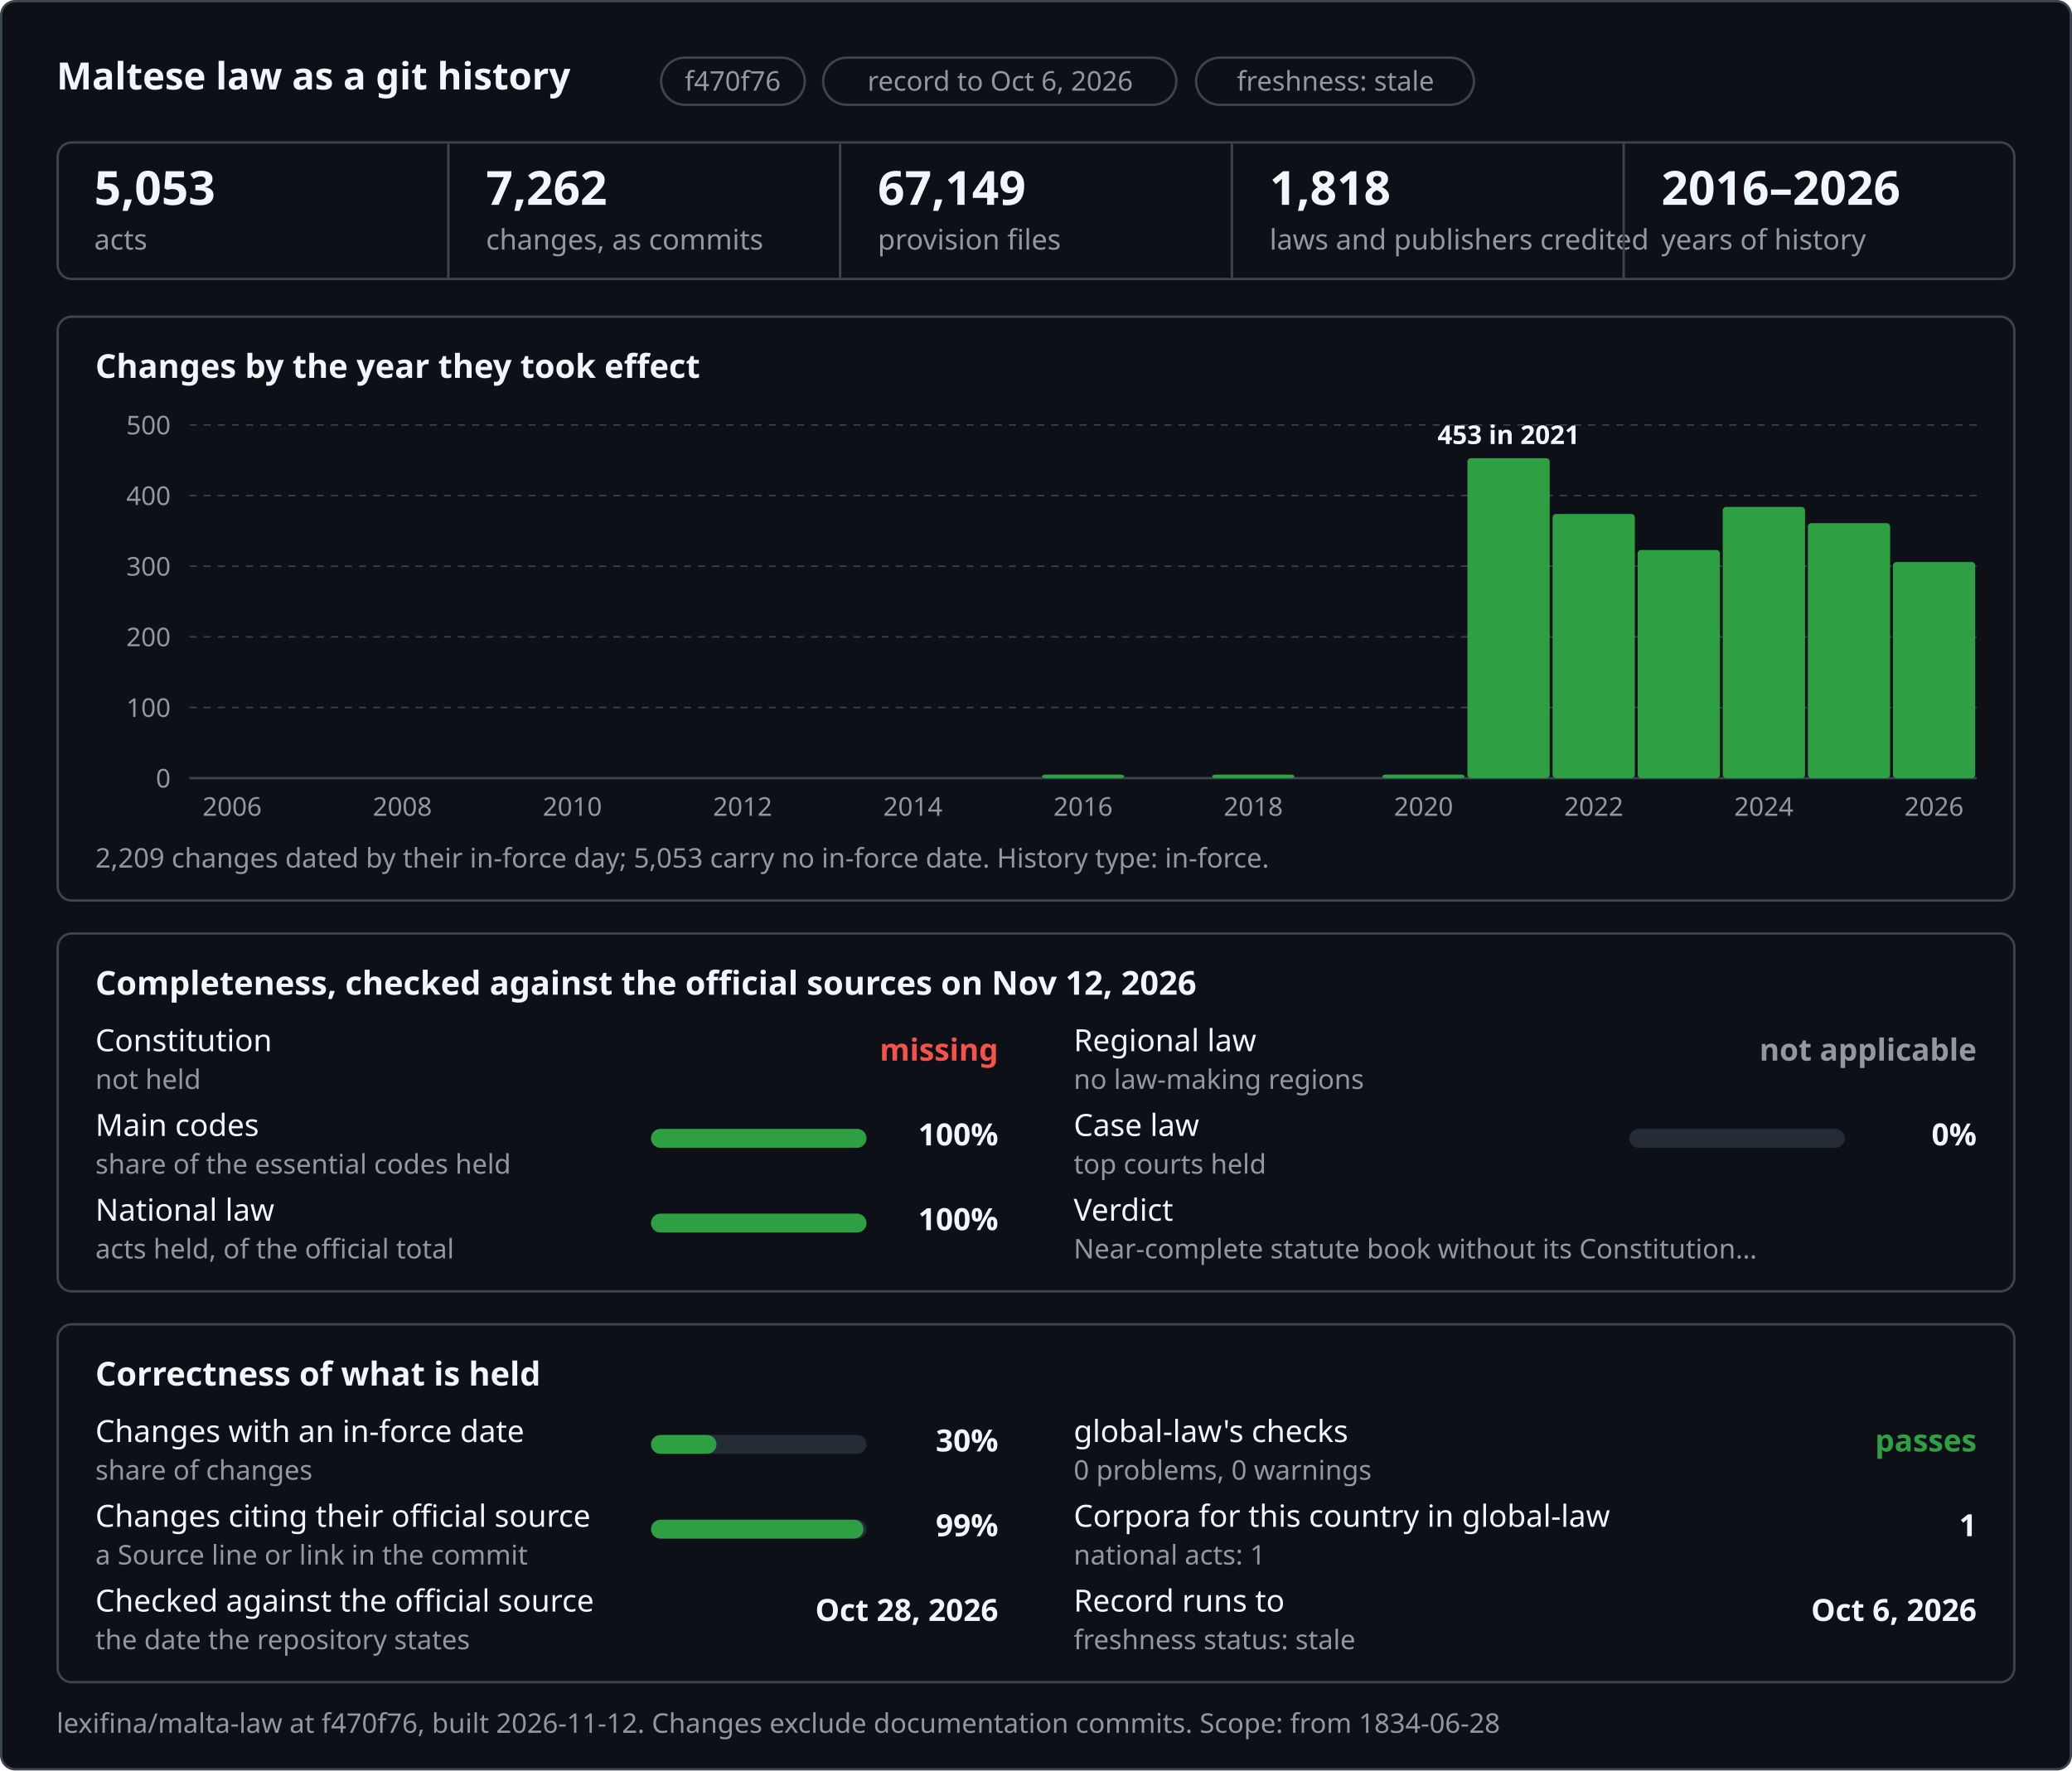
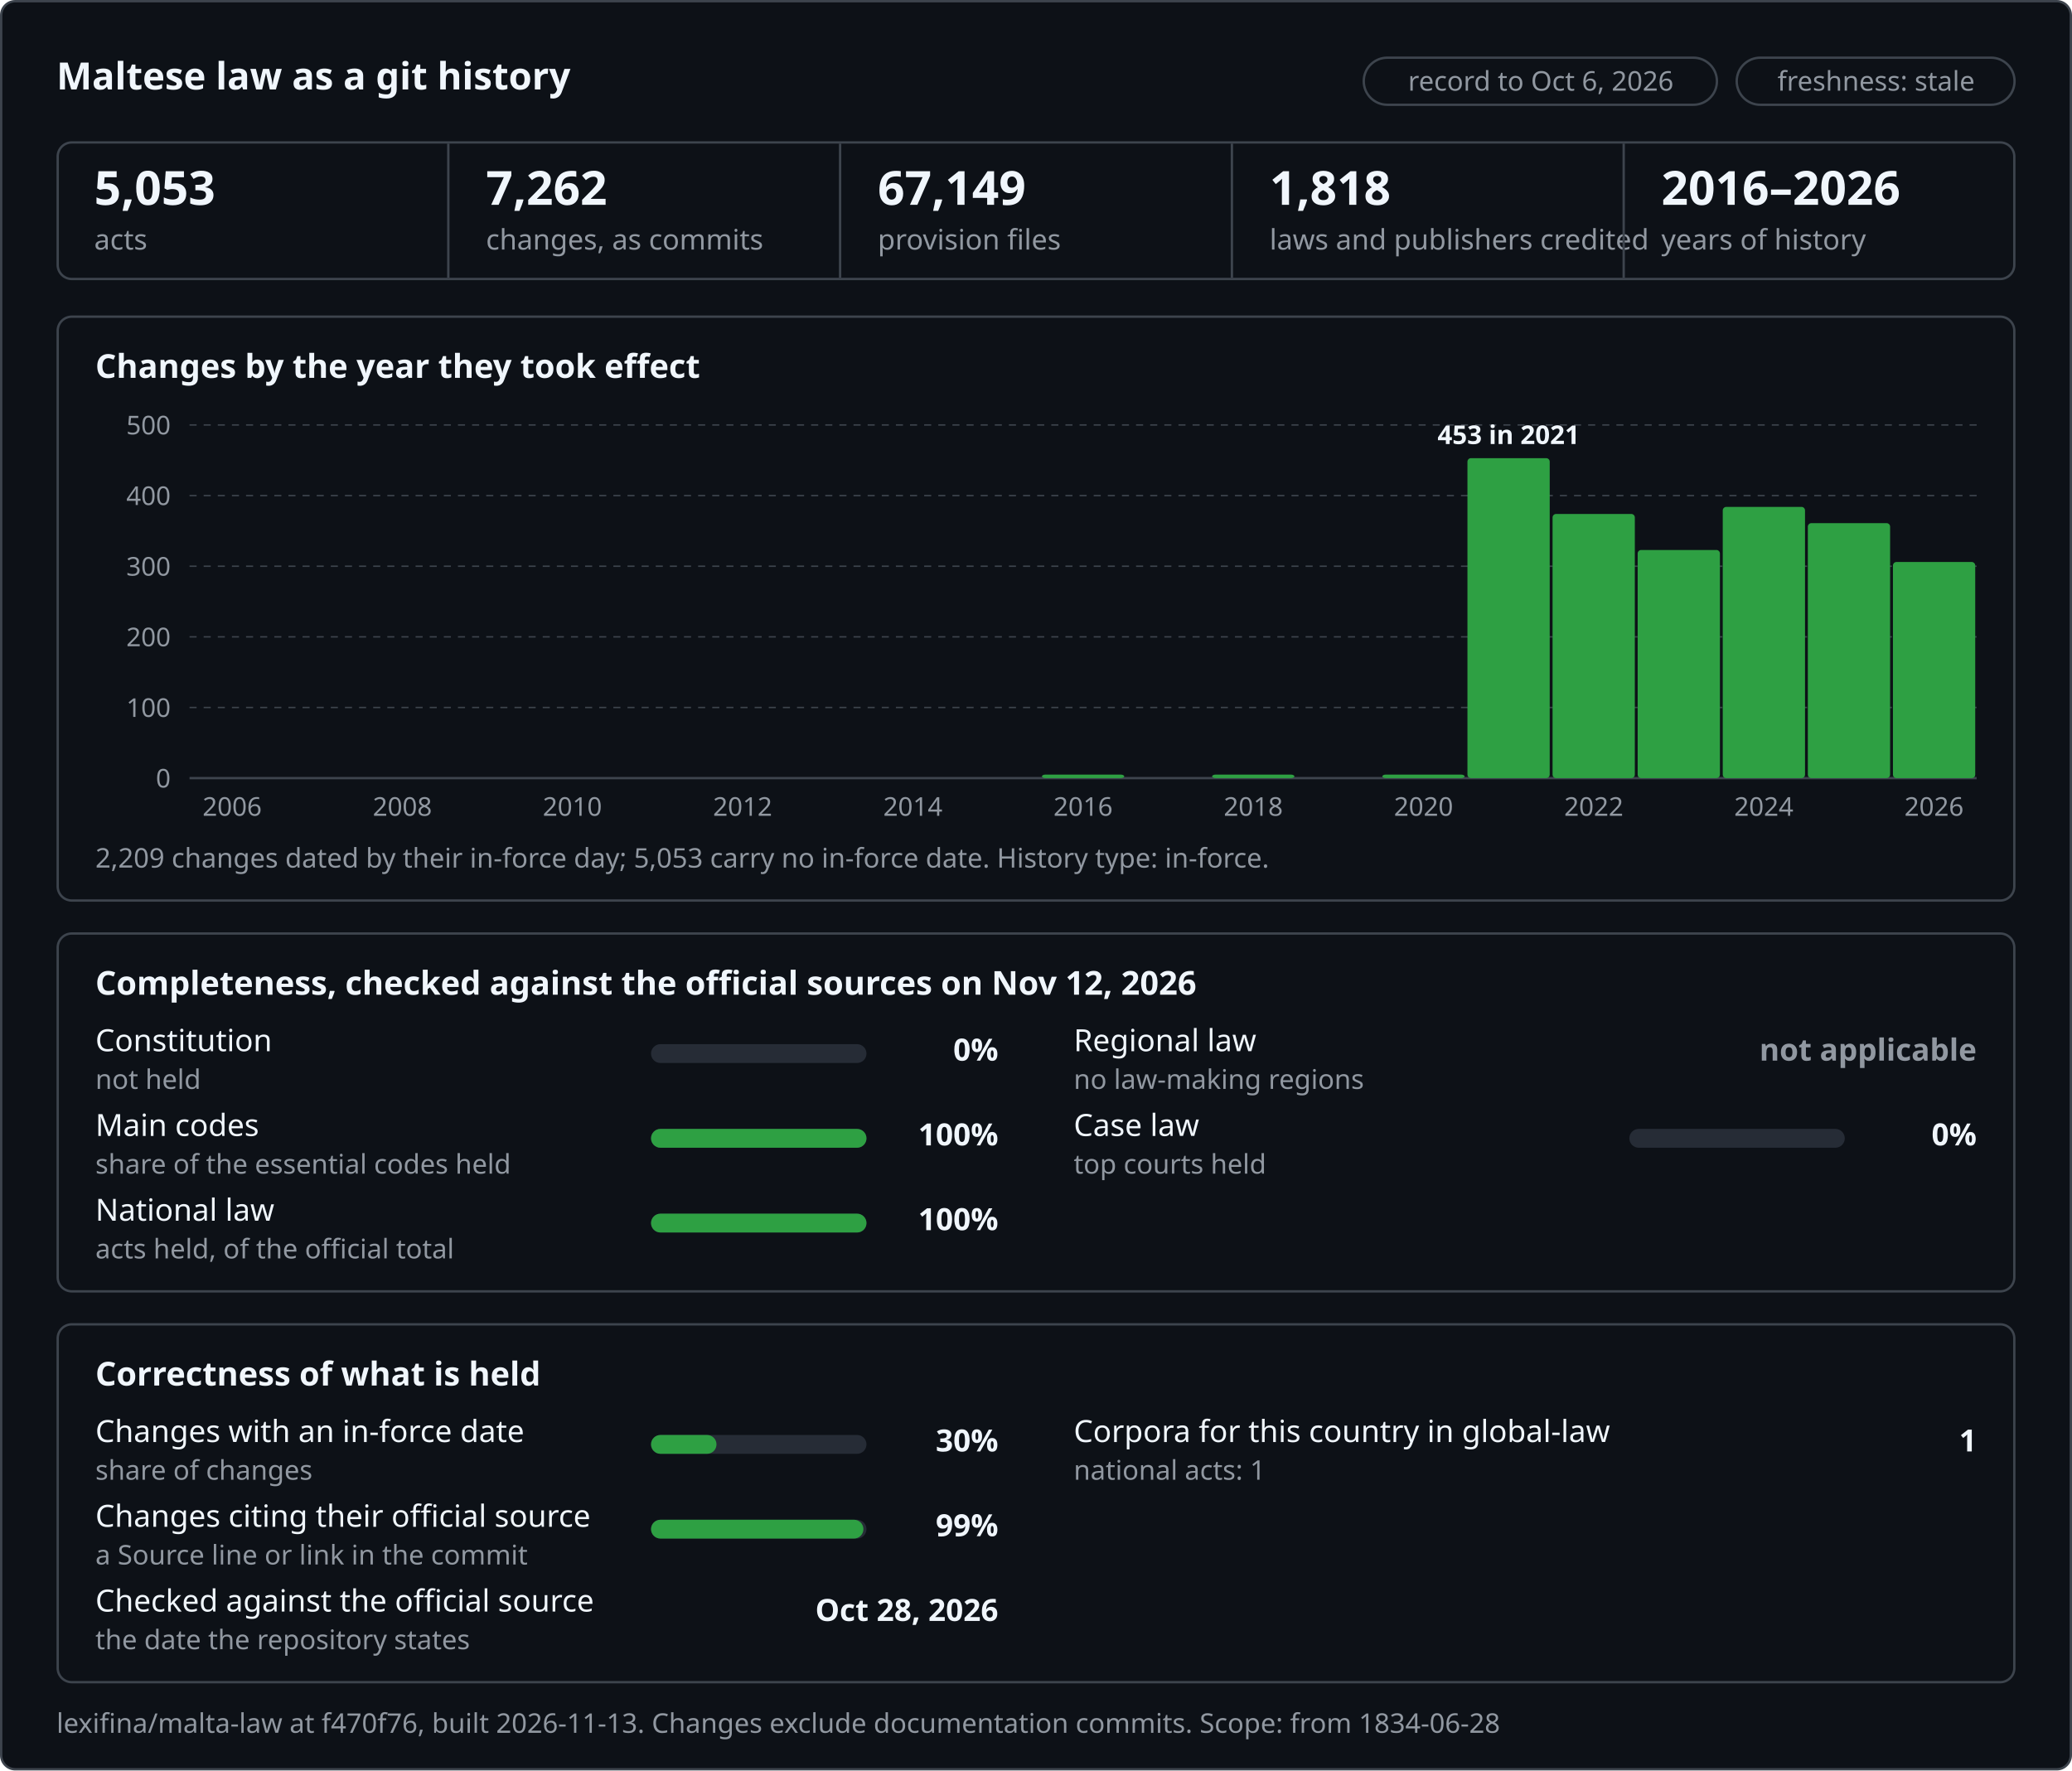
<svg xmlns="http://www.w3.org/2000/svg" width="880" height="752" viewBox="0 0 880 752" font-family="-apple-system,BlinkMacSystemFont,Segoe UI,Noto Sans,Helvetica,Arial,sans-serif">
  <rect x="0.5" y="0.5" width="879" height="751" rx="6" fill="#0d1117" stroke="#3d444d" />
  <text x="24" y="38" font-size="16" font-weight="600" fill="#f0f6fc">Maltese law as a git history</text>
-   <rect x="280.8" y="24.5" width="61" height="20" rx="10" fill="none" stroke="#3d444d" />
-   <text x="311.2" y="38.5" font-size="11.5" font-weight="500" text-anchor="middle" fill="#9198a1">f470f76</text>
-   <rect x="349.6" y="24.5" width="150" height="20" rx="10" fill="none" stroke="#3d444d" />
-   <text x="424.8" y="38.5" font-size="11.5" font-weight="500" text-anchor="middle" fill="#9198a1">record to Oct 6, 2026</text>
-   <rect x="508.0" y="24.5" width="118" height="20" rx="10" fill="none" stroke="#3d444d" />
-   <text x="567.2" y="38.5" font-size="11.5" font-weight="500" text-anchor="middle" fill="#9198a1">freshness: stale</text>
+   <rect x="579.2" y="24.5" width="150" height="20" rx="10" fill="none" stroke="#3d444d" />
+   <text x="654.4" y="38.5" font-size="11.5" font-weight="500" text-anchor="middle" fill="#9198a1">record to Oct 6, 2026</text>
+   <rect x="737.6" y="24.5" width="118" height="20" rx="10" fill="none" stroke="#3d444d" />
+   <text x="796.8" y="38.5" font-size="11.5" font-weight="500" text-anchor="middle" fill="#9198a1">freshness: stale</text>
  <rect x="24.5" y="60.5" width="831" height="58" rx="6" fill="#0d1117" stroke="#3d444d" />
  <text x="40.0" y="87" font-size="20" font-weight="600" fill="#f0f6fc">5,053</text>
  <text x="40.0" y="106" font-size="12" fill="#9198a1">acts</text>
  <line x1="190.4" y1="61" x2="190.4" y2="118" stroke="#3d444d" />
  <text x="206.4" y="87" font-size="20" font-weight="600" fill="#f0f6fc">7,262</text>
  <text x="206.4" y="106" font-size="12" fill="#9198a1">changes, as commits</text>
  <line x1="356.8" y1="61" x2="356.8" y2="118" stroke="#3d444d" />
  <text x="372.8" y="87" font-size="20" font-weight="600" fill="#f0f6fc">67,149</text>
  <text x="372.8" y="106" font-size="12" fill="#9198a1">provision files</text>
  <line x1="523.2" y1="61" x2="523.2" y2="118" stroke="#3d444d" />
  <text x="539.2" y="87" font-size="20" font-weight="600" fill="#f0f6fc">1,818</text>
  <text x="539.2" y="106" font-size="12" fill="#9198a1">laws and publishers credited</text>
  <line x1="689.6" y1="61" x2="689.6" y2="118" stroke="#3d444d" />
  <text x="705.6" y="87" font-size="20" font-weight="600" fill="#f0f6fc">2016–2026</text>
  <text x="705.6" y="106" font-size="12" fill="#9198a1">years of history</text>
  <rect x="24.5" y="134.5" width="831" height="248" rx="6" fill="#0d1117" stroke="#3d444d" />
  <text x="40.5" y="160.5" font-size="14" font-weight="600" fill="#f0f6fc">Changes by the year they took effect</text>
  <line x1="80.5" y1="330.5" x2="839.5" y2="330.5" stroke="#3d444d" stroke-width="1" />
  <text x="72.5" y="334.5" font-size="11" text-anchor="end" fill="#9198a1">0</text>
  <line x1="80.5" y1="300.5" x2="839.5" y2="300.5" stroke="#3d444d" stroke-width="0.6" stroke-dasharray="3 3" />
  <text x="72.5" y="304.5" font-size="11" text-anchor="end" fill="#9198a1">100</text>
  <line x1="80.5" y1="270.5" x2="839.5" y2="270.5" stroke="#3d444d" stroke-width="0.6" stroke-dasharray="3 3" />
  <text x="72.5" y="274.5" font-size="11" text-anchor="end" fill="#9198a1">200</text>
  <line x1="80.5" y1="240.5" x2="839.5" y2="240.5" stroke="#3d444d" stroke-width="0.6" stroke-dasharray="3 3" />
  <text x="72.5" y="244.5" font-size="11" text-anchor="end" fill="#9198a1">300</text>
  <line x1="80.5" y1="210.5" x2="839.5" y2="210.5" stroke="#3d444d" stroke-width="0.6" stroke-dasharray="3 3" />
  <text x="72.5" y="214.5" font-size="11" text-anchor="end" fill="#9198a1">400</text>
  <line x1="80.5" y1="180.5" x2="839.5" y2="180.5" stroke="#3d444d" stroke-width="0.6" stroke-dasharray="3 3" />
  <text x="72.5" y="184.5" font-size="11" text-anchor="end" fill="#9198a1">500</text>
  <text x="98.6" y="346.5" font-size="11" text-anchor="middle" fill="#9198a1">2006</text>
  <text x="170.9" y="346.5" font-size="11" text-anchor="middle" fill="#9198a1">2008</text>
  <text x="243.1" y="346.5" font-size="11" text-anchor="middle" fill="#9198a1">2010</text>
  <text x="315.4" y="346.5" font-size="11" text-anchor="middle" fill="#9198a1">2012</text>
  <text x="387.7" y="346.5" font-size="11" text-anchor="middle" fill="#9198a1">2014</text>
  <rect x="442.53" y="329.0" width="34.94" height="1.5" rx="1.5" fill="#2ea043" />
  <text x="460.0" y="346.5" font-size="11" text-anchor="middle" fill="#9198a1">2016</text>
  <rect x="514.81" y="329.0" width="34.94" height="1.5" rx="1.5" fill="#2ea043" />
  <text x="532.3" y="346.5" font-size="11" text-anchor="middle" fill="#9198a1">2018</text>
  <rect x="587.10" y="329.0" width="34.94" height="1.5" rx="1.5" fill="#2ea043" />
  <text x="604.6" y="346.5" font-size="11" text-anchor="middle" fill="#9198a1">2020</text>
  <rect x="623.24" y="194.6" width="34.94" height="135.9" rx="1.5" fill="#2ea043" />
  <text x="640.7" y="188.6" font-size="11" font-weight="600" text-anchor="middle" fill="#f0f6fc">453 in 2021</text>
  <rect x="659.39" y="218.3" width="34.94" height="112.2" rx="1.5" fill="#2ea043" />
  <text x="676.9" y="346.5" font-size="11" text-anchor="middle" fill="#9198a1">2022</text>
  <rect x="695.53" y="233.6" width="34.94" height="96.9" rx="1.5" fill="#2ea043" />
  <rect x="731.67" y="215.3" width="34.94" height="115.2" rx="1.5" fill="#2ea043" />
  <text x="749.1" y="346.5" font-size="11" text-anchor="middle" fill="#9198a1">2024</text>
  <rect x="767.81" y="222.2" width="34.94" height="108.3" rx="1.5" fill="#2ea043" />
  <rect x="803.96" y="238.7" width="34.94" height="91.8" rx="1.5" fill="#2ea043" />
  <text x="821.4" y="346.5" font-size="11" text-anchor="middle" fill="#9198a1">2026</text>
  <text x="40.5" y="368.5" font-size="11.5" fill="#9198a1">2,209 changes dated by their in-force day; 5,053 carry no in-force date. History type: in-force.</text>
  <rect x="24.5" y="396.5" width="831" height="152" rx="6" fill="#0d1117" stroke="#3d444d" />
  <text x="40.5" y="422.5" font-size="14" font-weight="600" fill="#f0f6fc">Completeness, checked against the official sources on Nov 12, 2026</text>
  <text x="40.5" y="446.5" font-size="13" fill="#f0f6fc">Constitution</text>
  <text x="40.5" y="462.5" font-size="11.5" fill="#9198a1">not held</text>
-   <text x="424.0" y="450.5" font-size="13" font-weight="600" text-anchor="end" fill="#f85149">missing</text>
+   <g>
+     <rect x="276.5" y="443.5" width="91.5" height="8" rx="4" fill="#262c36" />
+   </g>
+   <text x="424.0" y="450.5" font-size="13" font-weight="600" text-anchor="end" fill="#f0f6fc">0%</text>
  <text x="40.5" y="482.5" font-size="13" fill="#f0f6fc">Main codes</text>
  <text x="40.5" y="498.5" font-size="11.5" fill="#9198a1">share of the essential codes held</text>
  <g>
    <rect x="276.5" y="479.5" width="91.5" height="8" rx="4" fill="#262c36" />
    <rect x="276.5" y="479.5" width="91.5" height="8" rx="4" fill="#2ea043" />
  </g>
  <text x="424.0" y="486.5" font-size="13" font-weight="600" text-anchor="end" fill="#f0f6fc">100%</text>
  <text x="40.5" y="518.5" font-size="13" fill="#f0f6fc">National law</text>
  <text x="40.5" y="534.5" font-size="11.5" fill="#9198a1">acts held, of the official total</text>
  <g>
    <rect x="276.5" y="515.5" width="91.5" height="8" rx="4" fill="#262c36" />
    <rect x="276.5" y="515.5" width="91.5" height="8" rx="4" fill="#2ea043" />
  </g>
  <text x="424.0" y="522.5" font-size="13" font-weight="600" text-anchor="end" fill="#f0f6fc">100%</text>
  <text x="456.0" y="446.5" font-size="13" fill="#f0f6fc">Regional law</text>
  <text x="456.0" y="462.5" font-size="11.5" fill="#9198a1">no law-making regions</text>
  <text x="839.5" y="450.5" font-size="13" font-weight="600" text-anchor="end" fill="#9198a1">not applicable</text>
  <text x="456.0" y="482.5" font-size="13" fill="#f0f6fc">Case law</text>
  <text x="456.0" y="498.5" font-size="11.5" fill="#9198a1">top courts held</text>
  <g>
    <rect x="692.0" y="479.5" width="91.5" height="8" rx="4" fill="#262c36" />
  </g>
  <text x="839.5" y="486.5" font-size="13" font-weight="600" text-anchor="end" fill="#f0f6fc">0%</text>
-   <text x="456.0" y="518.5" font-size="13" fill="#f0f6fc">Verdict</text>
-   <text x="456.0" y="534.5" font-size="11.5" fill="#9198a1">Near-complete statute book without its Constitution…</text>
-   <text x="839.5" y="522.5" font-size="13" font-weight="600" text-anchor="end" fill="#9198a1" />
  <rect x="24.5" y="562.5" width="831" height="152" rx="6" fill="#0d1117" stroke="#3d444d" />
  <text x="40.5" y="588.5" font-size="14" font-weight="600" fill="#f0f6fc">Correctness of what is held</text>
  <text x="40.5" y="612.5" font-size="13" fill="#f0f6fc">Changes with an in-force date</text>
  <text x="40.5" y="628.5" font-size="11.5" fill="#9198a1">share of changes</text>
  <g>
    <rect x="276.5" y="609.5" width="91.5" height="8" rx="4" fill="#262c36" />
    <rect x="276.5" y="609.5" width="27.8" height="8" rx="4" fill="#2ea043" />
  </g>
  <text x="424.0" y="616.5" font-size="13" font-weight="600" text-anchor="end" fill="#f0f6fc">30%</text>
  <text x="40.5" y="648.5" font-size="13" fill="#f0f6fc">Changes citing their official source</text>
  <text x="40.5" y="664.5" font-size="11.5" fill="#9198a1">a Source line or link in the commit</text>
  <g>
    <rect x="276.5" y="645.5" width="91.5" height="8" rx="4" fill="#262c36" />
    <rect x="276.5" y="645.5" width="90.2" height="8" rx="4" fill="#2ea043" />
  </g>
  <text x="424.0" y="652.5" font-size="13" font-weight="600" text-anchor="end" fill="#f0f6fc">99%</text>
  <text x="40.5" y="684.5" font-size="13" fill="#f0f6fc">Checked against the official source</text>
  <text x="40.5" y="700.5" font-size="11.5" fill="#9198a1">the date the repository states</text>
  <text x="424.0" y="688.5" font-size="13" font-weight="600" text-anchor="end" fill="#f0f6fc">Oct 28, 2026</text>
-   <text x="456.0" y="612.5" font-size="13" fill="#f0f6fc">global-law's checks</text>
-   <text x="456.0" y="628.5" font-size="11.5" fill="#9198a1">0 problems, 0 warnings</text>
-   <text x="839.5" y="616.5" font-size="13" font-weight="600" text-anchor="end" fill="#2ea043">passes</text>
-   <text x="456.0" y="648.5" font-size="13" fill="#f0f6fc">Corpora for this country in global-law</text>
-   <text x="456.0" y="664.5" font-size="11.5" fill="#9198a1">national acts: 1</text>
-   <text x="839.5" y="652.5" font-size="13" font-weight="600" text-anchor="end" fill="#f0f6fc">1</text>
-   <text x="456.0" y="684.5" font-size="13" fill="#f0f6fc">Record runs to</text>
-   <text x="456.0" y="700.5" font-size="11.5" fill="#9198a1">freshness status: stale</text>
-   <text x="839.5" y="688.5" font-size="13" font-weight="600" text-anchor="end" fill="#f0f6fc">Oct 6, 2026</text>
-   <text x="24" y="736" font-size="11.5" fill="#9198a1">lexifina/malta-law at f470f76, built 2026-11-12. Changes exclude documentation commits. Scope: from 1834-06-28</text>
+   <text x="456.0" y="612.5" font-size="13" fill="#f0f6fc">Corpora for this country in global-law</text>
+   <text x="456.0" y="628.5" font-size="11.5" fill="#9198a1">national acts: 1</text>
+   <text x="839.5" y="616.5" font-size="13" font-weight="600" text-anchor="end" fill="#f0f6fc">1</text>
+   <text x="24" y="736" font-size="11.5" fill="#9198a1">lexifina/malta-law at f470f76, built 2026-11-13. Changes exclude documentation commits. Scope: from 1834-06-28</text>
</svg>
